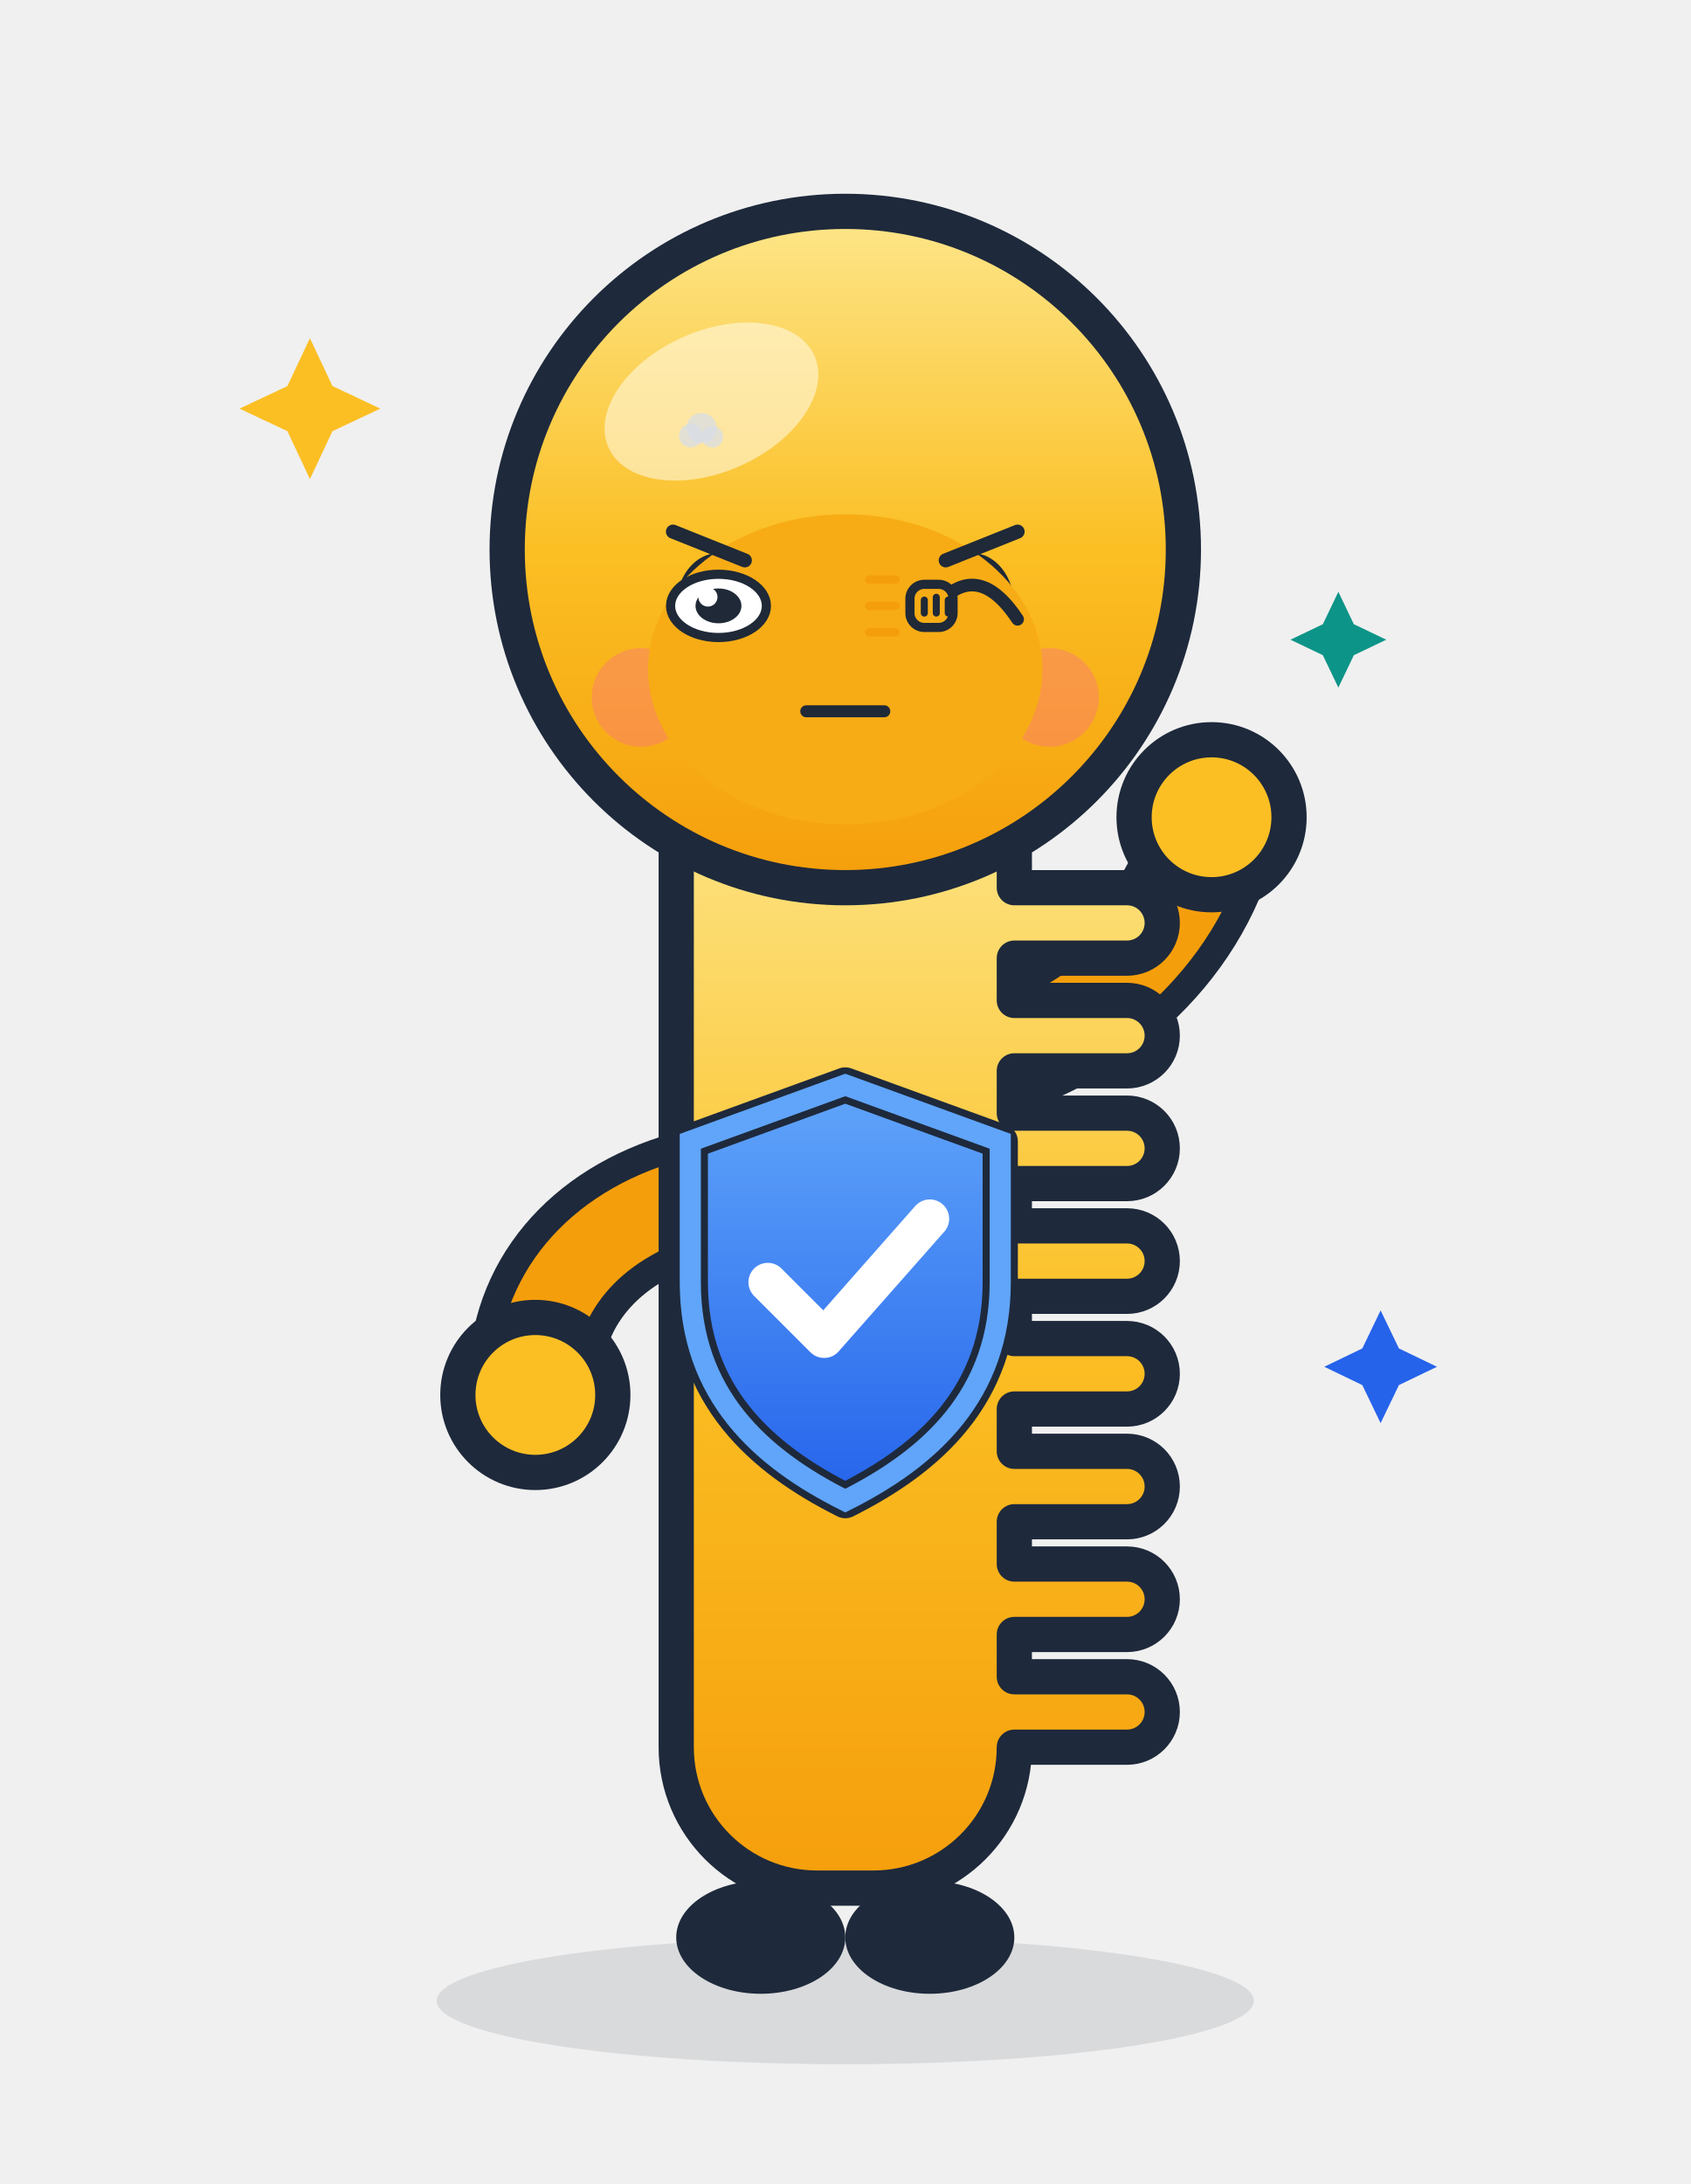
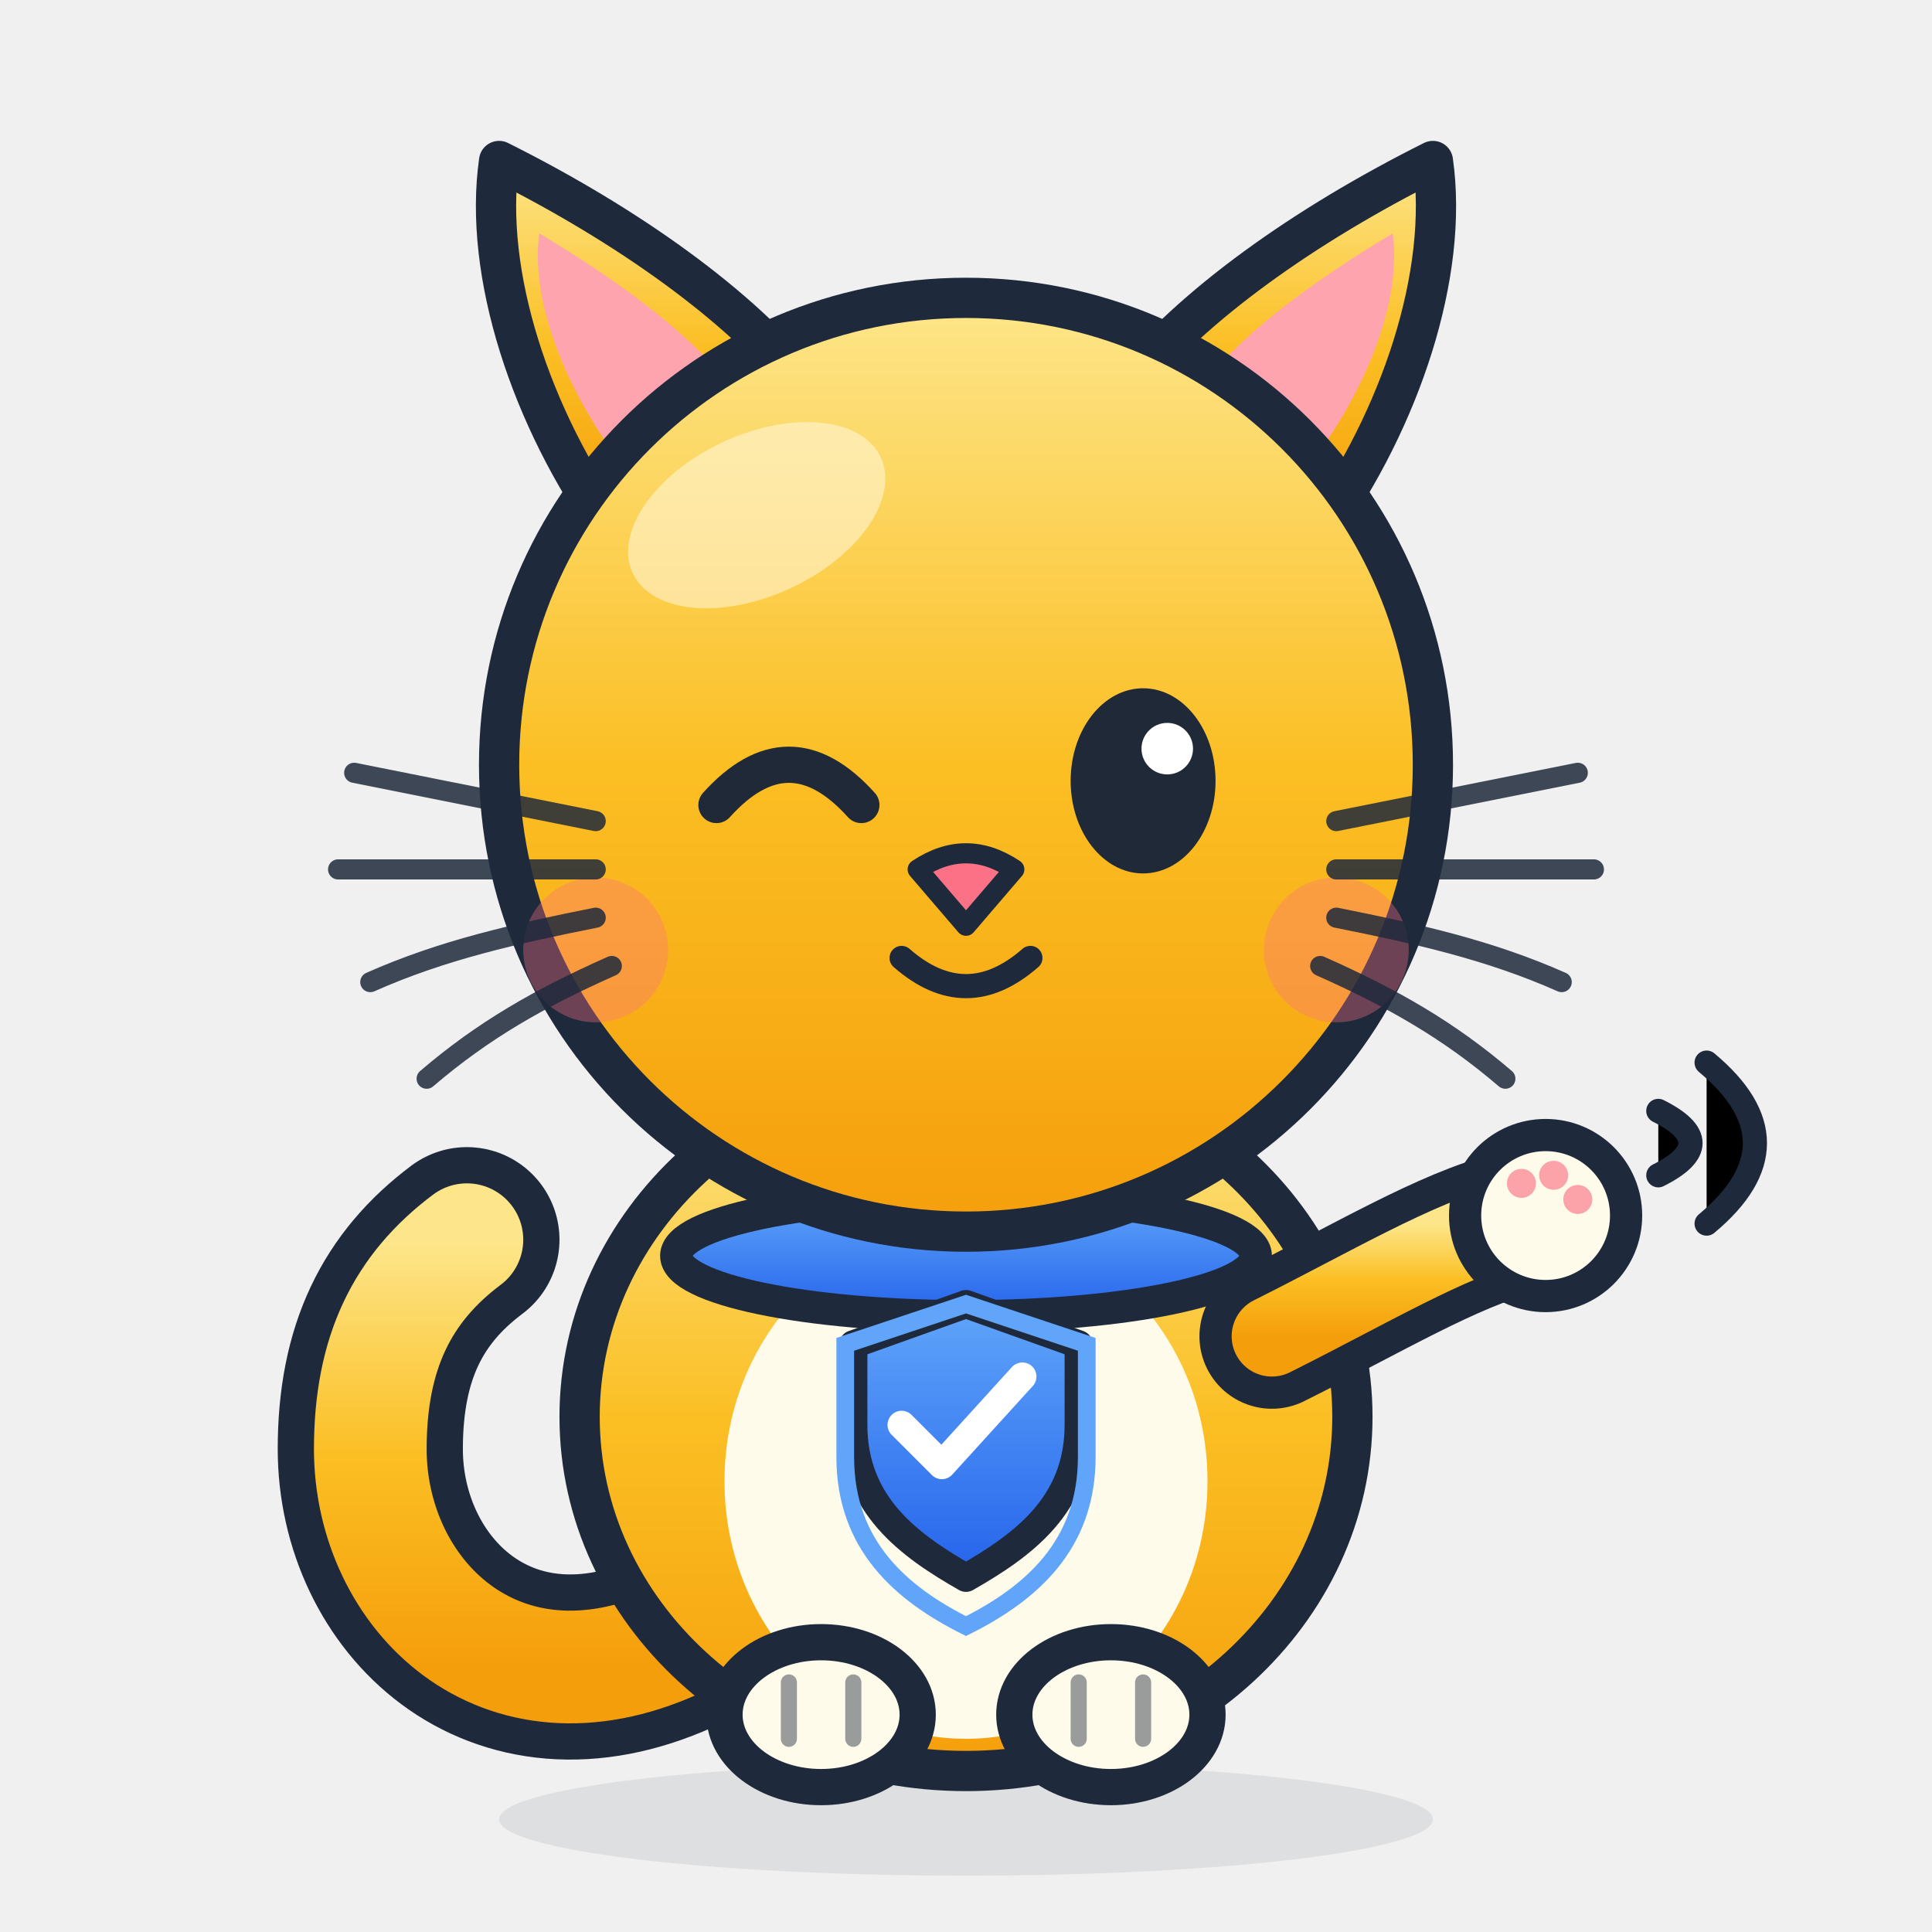
- <svg xmlns="http://www.w3.org/2000/svg" viewBox="0 0 240 310" width="240" height="310" role="img" aria-label="钥匙小卫 Kee · 敲打 Knocking">
+ <svg xmlns="http://www.w3.org/2000/svg" width="88" height="88" viewBox="0 0 240 240" role="img" aria-label="钥匙小卫 Kee · 敲打 Knocking">
  <style>
- .ex-motion { animation: ex-tap 0.55s ease-in-out infinite; transform-box: fill-box; transform-origin: 50% 50%; }
+ .ex-motion { animation: ex-bob 3.2s ease-in-out infinite; transform-box: fill-box; transform-origin: 50% 50%; }
.ex-anim-tear { animation: ex-tear 1.8s ease-in infinite; transform-box: fill-box; transform-origin: center; }
.ex-anim-sweat { animation: ex-tear 1.5s ease-in infinite; transform-box: fill-box; transform-origin: center; }
.ex-anim-heart { animation: ex-heart 2.2s ease-out infinite; transform-box: fill-box; transform-origin: center; }
.ex-anim-spark { animation: ex-spark 1.9s ease-in-out infinite; transform-box: fill-box; transform-origin: center; }
.ex-anim-rain { animation: ex-rain 1.4s linear infinite; transform-box: fill-box; transform-origin: center; }
.ex-anim-confetti { animation: ex-confetti 2.4s linear infinite; transform-box: fill-box; transform-origin: center; }
.ex-anim-pulse { animation: ex-pulse 1.6s ease-in-out infinite; transform-box: fill-box; transform-origin: center; }
.ex-anim-knock { animation: ex-knock 0.55s ease-in-out infinite; transform-box: fill-box; transform-origin: center; }
.ex-anim-knockline { animation: ex-knockline 0.55s ease-out infinite; transform-box: fill-box; transform-origin: center; }
.ex-anim-palm { animation: ex-palm 0.9s ease-in-out infinite; transform-box: fill-box; transform-origin: center; }
.ex-anim-steam { animation: ex-steam 1.8s ease-out infinite; transform-box: fill-box; transform-origin: center; }
.ex-anim-shock { animation: ex-shock 0.5s ease-in-out infinite; transform-box: fill-box; transform-origin: center; }
.ex-anim-please { animation: ex-please 1.4s ease-in-out infinite; transform-box: fill-box; transform-origin: center; }
.ex-anim-drift { animation: ex-drift 4.5s ease-in-out infinite; transform-box: fill-box; transform-origin: center; }
- @keyframes ex-tap { 0%,100% { transform: translateY(0); } 25% { transform: translateY(1.2px); } 32% { transform: translateY(0); } }
+ @keyframes ex-bob { 0%,100% { transform: translateY(0); } 50% { transform: translateY(-2.18px); } }
@keyframes ex-tear { 0% { transform: translateY(0); opacity: 0; } 18% { opacity: 1; } 100% { transform: translateY(8px); opacity: 0; } }
@keyframes ex-heart { 0% { transform: translateY(0) scale(.65); opacity: 0; } 20% { opacity: 1; } 100% { transform: translateY(-12.24px) scale(1.15); opacity: 0; } }
@keyframes ex-spark { 0%,100% { transform: scale(.6) rotate(0deg); opacity: .3; } 50% { transform: scale(1.15) rotate(25deg); opacity: 1; } }
@keyframes ex-rain { 0% { transform: translateY(0); opacity: 0; } 20% { opacity: 1; } 100% { transform: translateY(8.16px); opacity: 0; } }
@keyframes ex-confetti { 0% { transform: translateY(-4px) rotate(0deg); opacity: 1; } 100% { transform: translateY(14px) rotate(200deg); opacity: 0; } }
@keyframes ex-pulse { 0%,100% { transform: scale(1); opacity: .35; } 50% { transform: scale(1.18); opacity: .7; } }
@keyframes ex-knock { 0%,100% { transform: translateX(3.06px); } 35% { transform: translateX(0); } }
@keyframes ex-knockline { 0%,100% { transform: scaleX(.6); opacity: .35; } 35% { transform: scaleX(1); opacity: 1; } }
@keyframes ex-palm { 0%,100% { transform: translateY(0) rotate(0deg); } 50% { transform: translateY(-1px) rotate(-4deg); } }
@keyframes ex-steam { 0% { transform: translateY(0); opacity: .7; } 100% { transform: translateY(-7px); opacity: 0; } }
@keyframes ex-shock { 0%,100% { transform: scaleX(.7); opacity: .4; } 50% { transform: scaleX(1.25); opacity: 1; } }
@keyframes ex-please { 0%,100% { transform: translateY(0); } 50% { transform: translateY(-1.5px); } }
@keyframes ex-drift { 0%,100% { transform: translateY(0); } 50% { transform: translateY(-1.5px); } }
@media (prefers-reduced-motion: reduce) {
  .ex-motion, [class*="ex-anim-"] { animation: none !important; }
}
</style>
-   <g class="ex-motion ex-knocking">
-     <g class="ex-base">
-       <defs>
-         <linearGradient id="keeGold" x1="0" y1="0" x2="0" y2="1">
-           <stop offset="0" stop-color="#FDE68A" />
-           <stop offset=".5" stop-color="#FBBF24" />
-           <stop offset="1" stop-color="#F59E0B" />
-         </linearGradient>
-         <linearGradient id="keeShield" x1="0" y1="0" x2="0" y2="1">
-           <stop offset="0" stop-color="#60A5FA" />
-           <stop offset="1" stop-color="#2563EB" />
-         </linearGradient>
-       </defs>
-       <ellipse cx="120" cy="284" rx="58" ry="9" fill="#0F172A" opacity=".10" />
-       <g>
-         <ellipse cx="108" cy="275" rx="12" ry="8" fill="#1E293B" />
-         <ellipse cx="132" cy="275" rx="12" ry="8" fill="#1E293B" />
-         <g>
-           <path d="M138 150 C154 146 168 134 172 118" fill="none" stroke="#1E293B" stroke-width="19" stroke-linecap="round" />
-           <path d="M138 150 C154 146 168 134 172 118" fill="none" stroke="#F59E0B" stroke-width="11" stroke-linecap="round" />
-           <circle cx="172" cy="116" r="11" fill="#FBBF24" stroke="#1E293B" stroke-width="5" />
-         </g>
-         <path d="M98 170 C84 174 76 184 76 196" fill="none" stroke="#1E293B" stroke-width="19" stroke-linecap="round" />
-         <path d="M98 170 C84 174 76 184 76 196" fill="none" stroke="#F59E0B" stroke-width="11" stroke-linecap="round" />
-         <circle cx="76" cy="198" r="11" fill="#FBBF24" stroke="#1E293B" stroke-width="5" />
-         <path d="M96 110 H144 V126 h16 a5 5 0 0 1 0 10 h-16 V142 h16 a5 5 0 0 1 0 10 h-16 V158 h16 a5 5 0 0 1 0 10 h-16 V174 h16 a5 5 0 0 1 0 10 h-16 V190 h16 a5 5 0 0 1 0 10 h-16 V206 h16 a5 5 0 0 1 0 10 h-16 V222 h16 a5 5 0 0 1 0 10 h-16 V238 h16 a5 5 0 0 1 0 10 h-16 V248 a20 20 0 0 1 -20 20 H116 a20 20 0 0 1 -20 -20 Z" fill="url(#keeGold)" stroke="#1E293B" stroke-width="5" stroke-linejoin="round" />
-         <path d="M120 154 L142 162 V182 C142 198 132 207 120 213 C108 207 98 198 98 182 V162 Z" fill="url(#keeShield)" stroke="#1E293B" stroke-width="5" stroke-linejoin="round" />
-         <path d="M109 182 l8 8 l15 -17" fill="none" stroke="#FFFFFF" stroke-width="5.5" stroke-linecap="round" stroke-linejoin="round" />
-         <g transform="translate(120 182)">
-           <path d="M0 -28 L22 -20 V0 C22 16 12 25 0 31 C-12 25 -22 16 -22 0 V-20 Z" fill="none" stroke="#60A5FA" stroke-width="3">
-         
-         
-       </path>
-         </g>
-         <circle cx="120" cy="78" r="48" fill="url(#keeGold)" stroke="#1E293B" stroke-width="5" />
-         <ellipse cx="101" cy="57" rx="16" ry="10" fill="#FFFBEB" opacity=".55" transform="rotate(-24 101 57)" />
-         <ellipse cx="102" cy="86" rx="6" ry="7.5" fill="#1F2937">
-       
-     </ellipse>
-         <ellipse cx="138" cy="86" rx="6" ry="7.5" fill="#1F2937">
-       
-     </ellipse>
-         <circle cx="104" cy="83" r="2.2" fill="#FFFFFF" />
-         <circle cx="140" cy="83" r="2.2" fill="#FFFFFF" />
-         <circle cx="91" cy="99" r="7" fill="#FB7185" opacity=".4" />
-         <circle cx="149" cy="99" r="7" fill="#FB7185" opacity=".4" />
-         <path d="M108 97 q12 14 24 0" fill="none" stroke="#1F2937" stroke-width="4.5" stroke-linecap="round" />
-       </g>
-       <path d="M44 48 l3.2 6.8 6.8 3.2 -6.8 3.2 -3.2 6.8 -3.2 -6.8 -6.8 -3.2 6.8 -3.2 z" fill="#FBBF24">
-     
-   </path>
-       <path d="M196 186 l2.6 5.4 5.4 2.6 -5.4 2.6 -2.6 5.4 -2.6 -5.4 -5.4 -2.6 5.4 -2.6 z" fill="#2563EB">
-     
-   </path>
-       <path d="M190 84 l2.2 4.6 4.6 2.2 -4.6 2.2 -2.2 4.6 -2.2 -4.6 -4.6 -2.2 4.6 -2.2 z" fill="#0D9488">
-     
-   </path>
+   <defs>
+     <linearGradient id="keeGold" x1="0" y1="0" x2="0" y2="1">
+       <stop offset="0" stop-color="#FDE68A" />
+       <stop offset=".5" stop-color="#FBBF24" />
+       <stop offset="1" stop-color="#F59E0B" />
+     </linearGradient>
+     <linearGradient id="keeShield" x1="0" y1="0" x2="0" y2="1">
+       <stop offset="0" stop-color="#60A5FA" />
+       <stop offset="1" stop-color="#2563EB" />
+     </linearGradient>
+   </defs>
+   <ellipse cx="120" cy="226" rx="58" ry="7" fill="#0F172A" opacity=".08" />
+   <g class="ex-motion">
+     <path d="M84 204 C62 214 46 198 46 180 C46 168 50 160 58 154" fill="none" stroke="#1E293B" stroke-width="23" stroke-linecap="round" />
+     <path d="M84 204 C62 214 46 198 46 180 C46 168 50 160 58 154" fill="none" stroke="url(#keeGold)" stroke-width="14" stroke-linecap="round" />
+     <ellipse cx="120" cy="176" rx="48" ry="44" fill="url(#keeGold)" stroke="#1E293B" stroke-width="5" />
+     <ellipse cx="120" cy="184" rx="30" ry="32" fill="#FFFBEB" />
+     <ellipse cx="102" cy="213" rx="12" ry="9" fill="#FFFBEB" stroke="#1E293B" stroke-width="4.5" />
+     <ellipse cx="138" cy="213" rx="12" ry="9" fill="#FFFBEB" stroke="#1E293B" stroke-width="4.5" />
+     <path d="M98 209 v7 M106 209 v7 M134 209 v7 M142 209 v7" fill="none" stroke="#1E293B" stroke-width="2" stroke-linecap="round" opacity=".45" />
+     <ellipse cx="120" cy="156" rx="36" ry="7.5" fill="url(#keeShield)" stroke="#1E293B" stroke-width="4" />
+     <g>
+       <path d="M76 66 C66 52 60 34 62 20 C78 28 92 38 100 48 Z" fill="url(#keeGold)" stroke="#1E293B" stroke-width="5" stroke-linejoin="round" />
+       <path d="M76 56 C69 46 66 36 67 29 C77 35 85 41 90 47 Z" fill="#FDA4AF" />
+       <path d="M164 66 C174 52 180 34 178 20 C162 28 148 38 140 48 Z" fill="url(#keeGold)" stroke="#1E293B" stroke-width="5" stroke-linejoin="round" />
+       <path d="M164 56 C171 46 174 36 173 29 C163 35 155 41 150 47 Z" fill="#FDA4AF" />
+       <circle cx="120" cy="95" r="58" fill="url(#keeGold)" stroke="#1E293B" stroke-width="5" />
+       <ellipse cx="94" cy="64" rx="17" ry="10" fill="#FFFBEB" opacity=".5" transform="rotate(-25 94 64)" />
+       <path d="M114 108 Q120 104 126 108 L120 115 Z" fill="#FB7185" stroke="#1E293B" stroke-width="2.5" stroke-linejoin="round" />
+       <circle cx="74" cy="118" r="9" fill="#FB7185" opacity=".35" />
+       <circle cx="166" cy="118" r="9" fill="#FB7185" opacity=".35" />
+       <path d="M89 100 Q98 90 107 100" fill="none" stroke="#1F2937" stroke-width="4.5" stroke-linecap="round" />
+       <ellipse cx="142" cy="97" rx="9" ry="11.5" fill="#1F2937" />
+       <circle cx="145" cy="93" r="3.2" fill="#FFFFFF" />
+       <path d="M112 119 Q120 126 128 119" fill="none" stroke="#1E293B" stroke-width="3" stroke-linecap="round" />
+       <path d="M74 102 C64 100 54 98 44 96 M74 108 C63 108 53 108 42 108 M74 114 C64 116 55 118 46 122 M76 120 C67 124 60 128 53 134" fill="none" stroke="#1E293B" stroke-width="2.5" stroke-linecap="round" opacity=".85" />
+       <path d="M166 102 C176 100 186 98 196 96 M166 108 C177 108 187 108 198 108 M166 114 C176 116 185 118 194 122 M164 120 C173 124 180 128 187 134" fill="none" stroke="#1E293B" stroke-width="2.5" stroke-linecap="round" opacity=".85" />
    </g>
-     <g class="ex-face">
-       <ellipse cx="120" cy="95" rx="28" ry="22" fill="#F7AC15" />
-       <path d="M 95.54,75.46 L 105.74,79.54" stroke="#1F2937" stroke-width="2" stroke-linecap="round" />
-       <path d="M 144.46,75.46 L 134.26,79.54" stroke="#1F2937" stroke-width="2" stroke-linecap="round" />
-       <ellipse cx="102" cy="86" rx="6.8" ry="4.49" fill="#FFFFFF" stroke="#1F2937" stroke-width="1.3" />
-       <ellipse cx="102" cy="86" rx="3.26" ry="2.47" fill="#1F2937" />
-       <circle cx="100.5" cy="84.74" r="1.36" fill="#FFFFFF" />
-       <path d="M 131.54,87.9 Q 138,78.18 144.46,87.9" fill="none" stroke="#1F2937" stroke-width="1.8" stroke-linecap="round" />
-       <path d="M 114.46,100.96 L 125.54,100.96" stroke="#1F2937" stroke-width="1.7" stroke-linecap="round" />
-       <g transform="translate(132.92 86)">
-         <g class="ex-anim-knock">
-           <rect x="-3.74" y="-3.06" width="6.12" height="6.12" rx="2.04" fill="#F7AC15" stroke="#1F2937" stroke-width="1.3" />
-           <path d="M -1.7,-0.82 L -1.7,1.02 M 0,-1.22 L 0,1.02 M 1.7,-0.82 L 1.7,1.02" stroke="#1F2937" stroke-width="1" stroke-linecap="round" />
-         </g>
-       </g>
-       <g transform="translate(127.14 82.26)">
-         <path class="ex-anim-knockline" style="animation-delay:0.0s" d="M 0 0 L -3.74 0" stroke="#F59E0B" stroke-width="1.2" stroke-linecap="round" />
-       </g>
-       <g transform="translate(127.14 86)">
-         <path class="ex-anim-knockline" style="animation-delay:0.12s" d="M 0 0 L -3.74 0" stroke="#F59E0B" stroke-width="1.2" stroke-linecap="round" />
-       </g>
-       <g transform="translate(127.14 89.74)">
-         <path class="ex-anim-knockline" style="animation-delay:0.24s" d="M 0 0 L -3.74 0" stroke="#F59E0B" stroke-width="1.2" stroke-linecap="round" />
-       </g>
-       <g transform="translate(98.07 61.84)">
-         <circle class="ex-anim-steam" style="animation-delay:0.0s" r="1.68" fill="#D7DEE8" opacity=".72" />
-       </g>
-       <g transform="translate(99.6 60.77)">
-         <circle class="ex-anim-steam" style="animation-delay:0.28s" r="2.14" fill="#D7DEE8" opacity=".72" />
-       </g>
-       <g transform="translate(101.13 62)">
-         <circle class="ex-anim-steam" style="animation-delay:0.56s" r="1.53" fill="#D7DEE8" opacity=".72" />
-       </g>
+     <path d="M120 162 L134 167 V177 C134 187 127 192 120 196 C113 192 106 187 106 177 V167 Z" fill="url(#keeShield)" stroke="#1E293B" stroke-width="3.5" stroke-linejoin="round" />
+     <g transform="translate(120 179)">
+       <path class="ex-anim-pulse" d="M0 -17 L15 -12 V2 C15 13 8 19 0 23 C-8 19 -15 13 -15 2 V-12 Z" fill="none" stroke="#60A5FA" stroke-width="2.2" />
+     </g>
+     <path d="M112 177 l5 5 l10 -11" fill="none" stroke="#FFFFFF" stroke-width="3.5" stroke-linecap="round" stroke-linejoin="round" />
+     <g class="ex-anim-knock">
+       <path d="M158 166 C170 160 180 154 188 152" fill="none" stroke="#1E293B" stroke-width="18" stroke-linecap="round" />
+       <path d="M158 166 C170 160 180 154 188 152" fill="none" stroke="url(#keeGold)" stroke-width="10" stroke-linecap="round" />
+       <circle cx="192" cy="151" r="10" fill="#FFFBEB" stroke="#1E293B" stroke-width="4" />
+       <circle cx="189" cy="147" r="1.8" fill="#FB7185" opacity=".65" />
+       <circle cx="193" cy="146" r="1.8" fill="#FB7185" opacity=".65" />
+       <circle cx="196" cy="149" r="1.8" fill="#FB7185" opacity=".65" />
+     </g>
+     <g class="ex-anim-knockline" stroke="#1E293B" stroke-width="3" stroke-linecap="round">
+       <path d="M206 138 q8 4 0 8" />
+       <path d="M212 132 q12 10 0 20" />
    </g>
  </g>
</svg>
